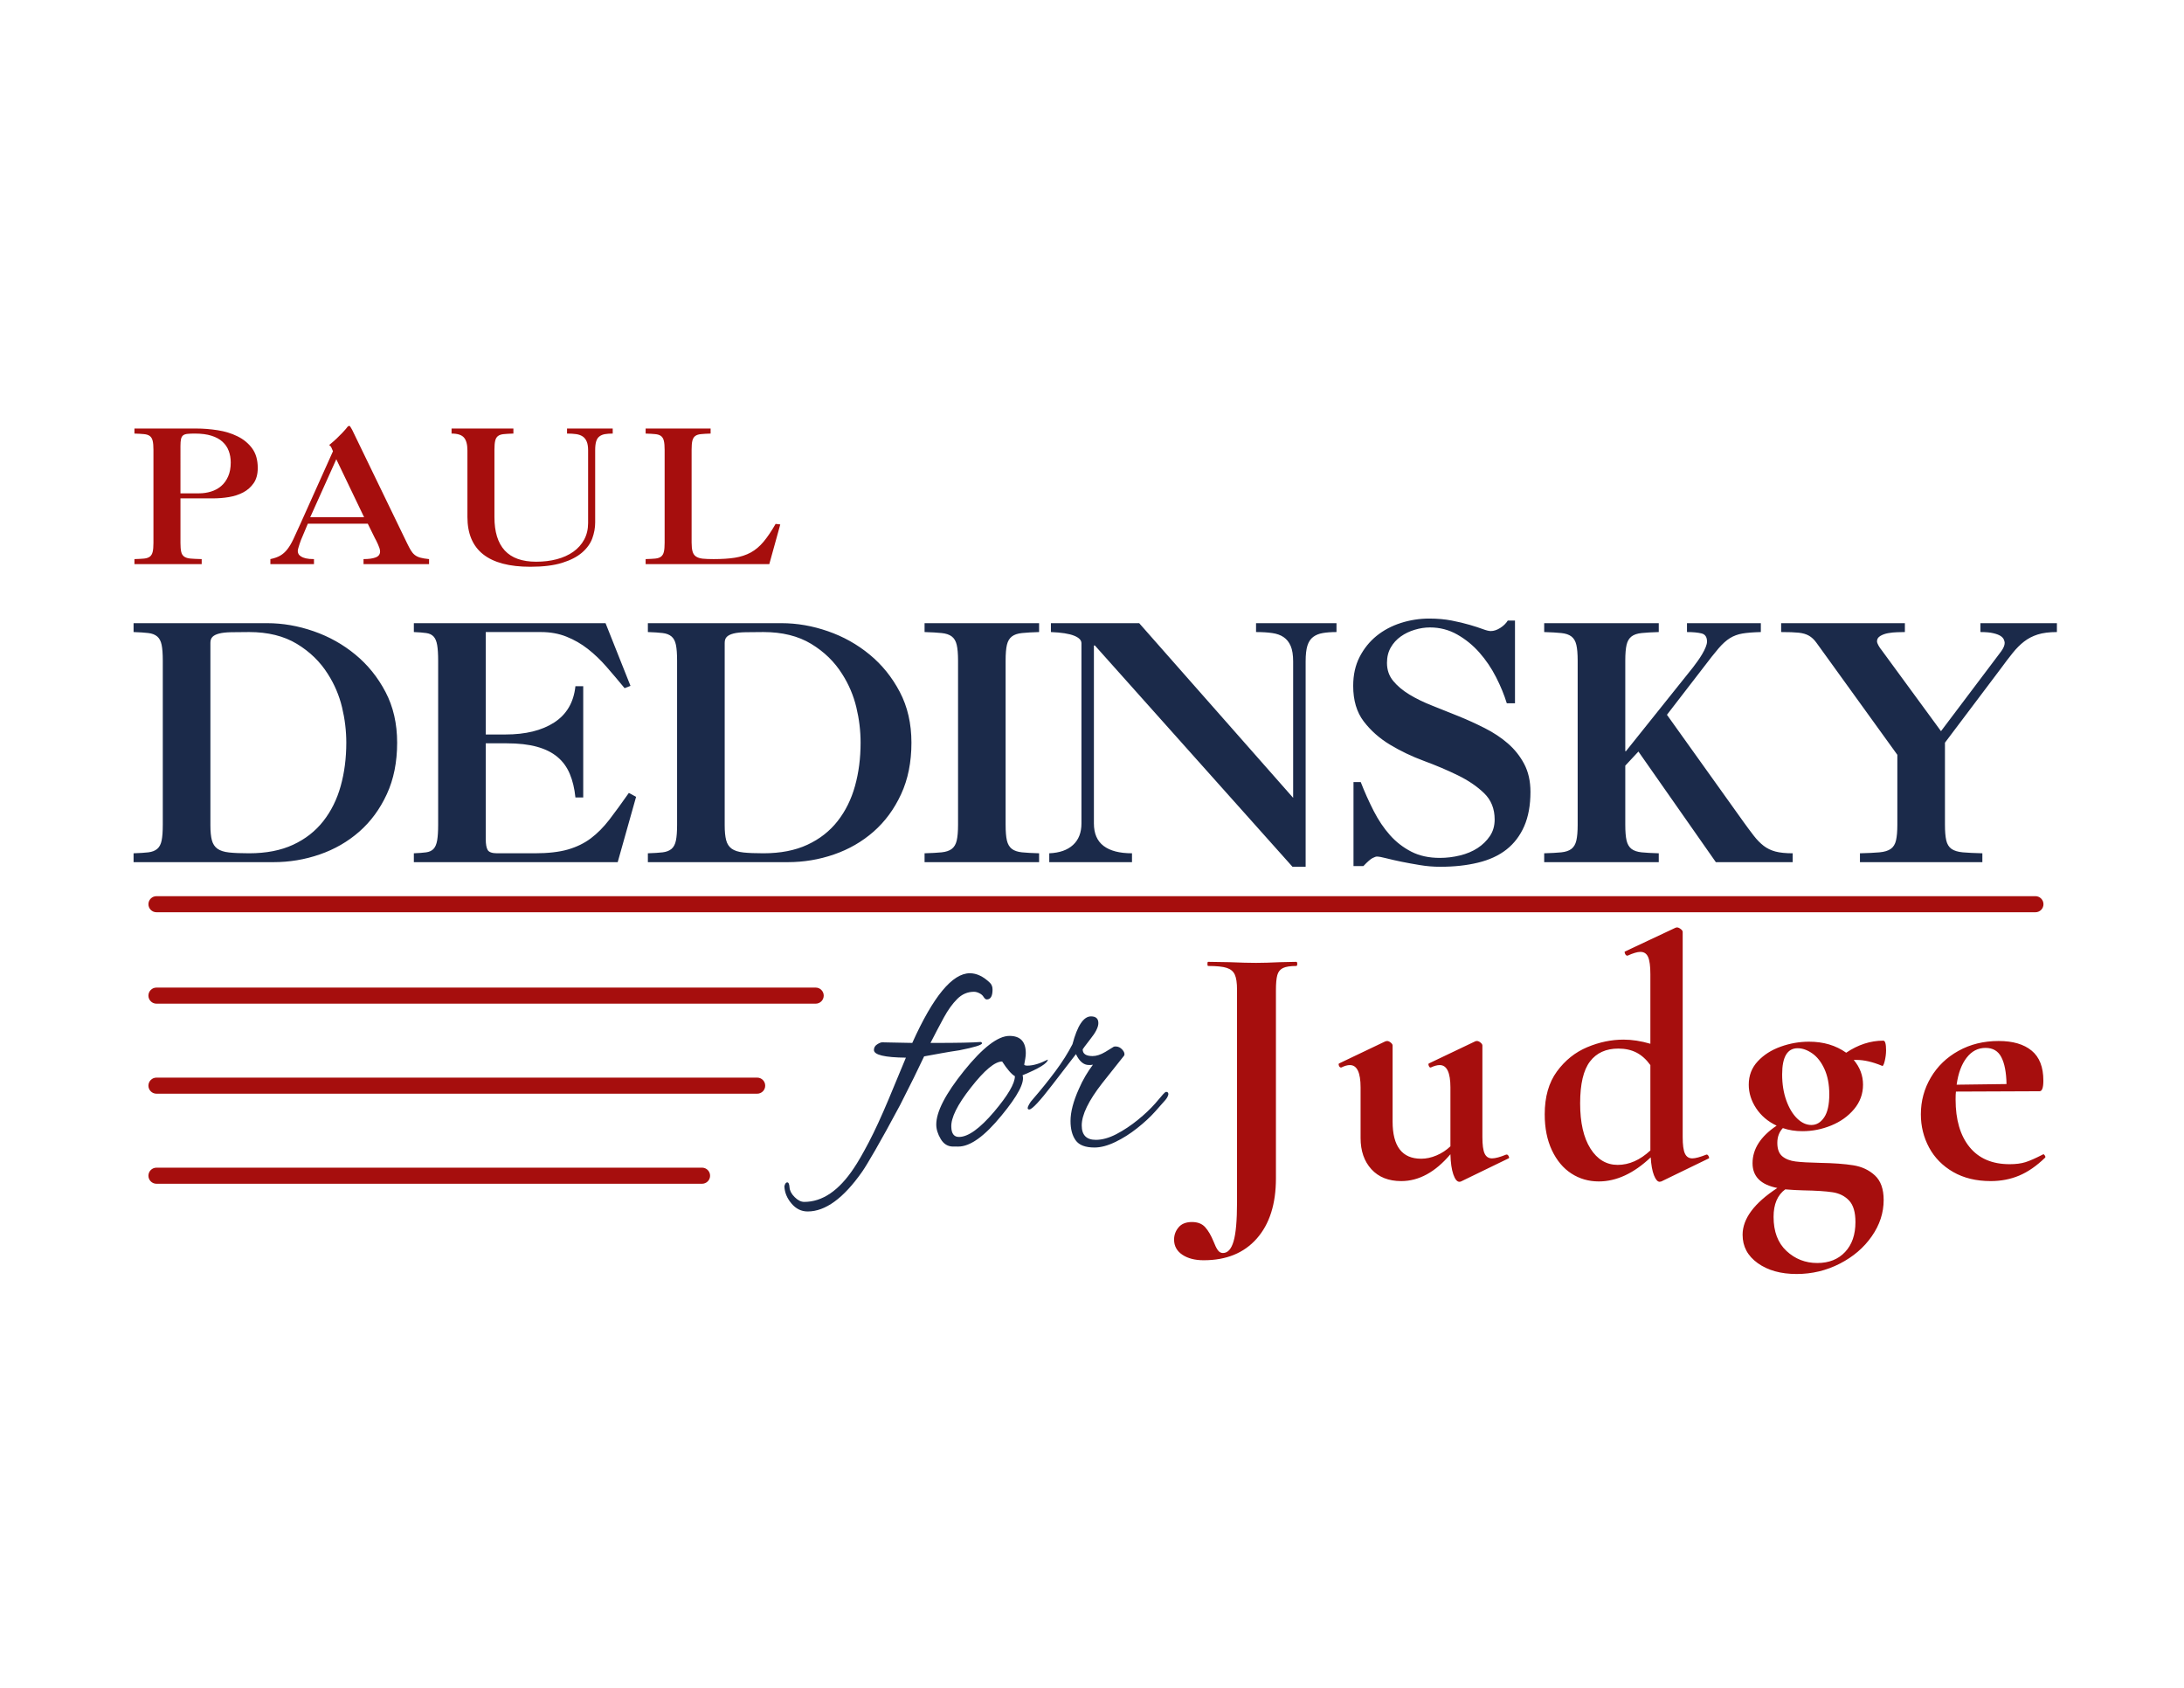
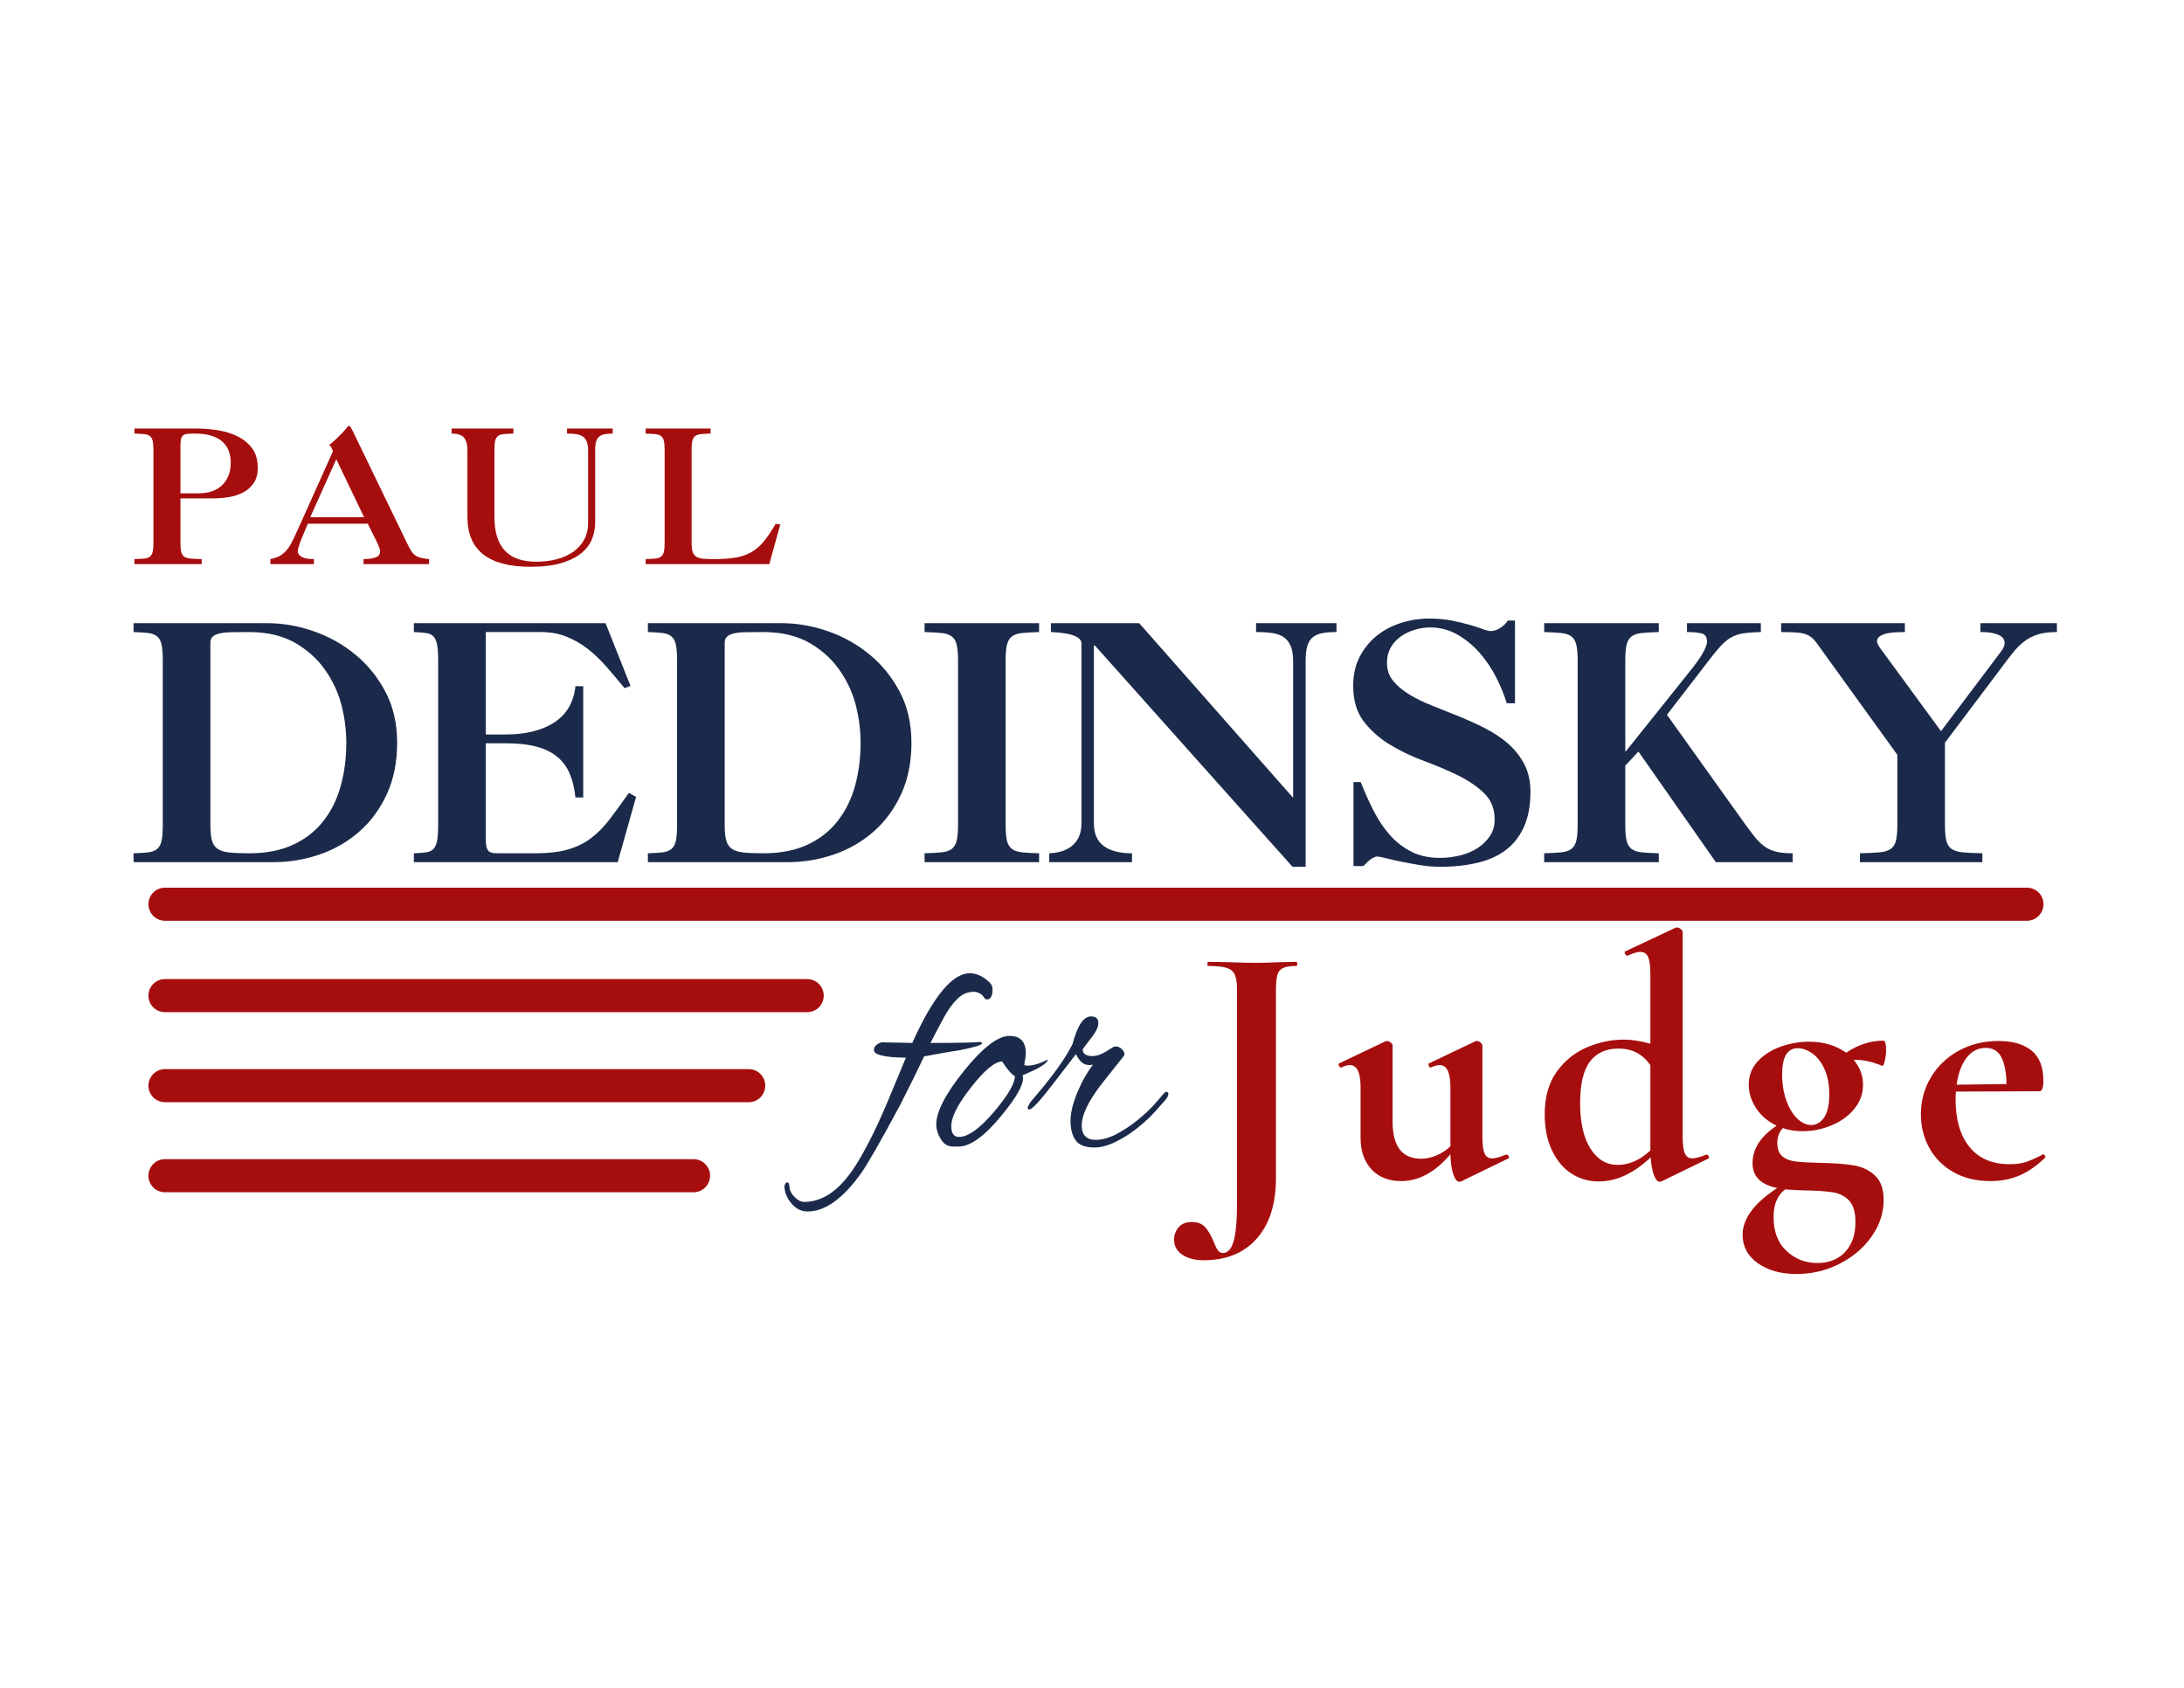
<svg xmlns="http://www.w3.org/2000/svg" width="1056" height="816" viewBox="0 0 792 612">
  <defs>
    <clipPath id="a">
      <path d="M0 0h144v145H0z" />
    </clipPath>
    <clipPath id="b">
      <path d="M0 0h332v152H0z" />
    </clipPath>
    <clipPath id="d">
      <path d="M52 .32h58V51H52Zm0 0" />
    </clipPath>
    <clipPath id="c">
      <path d="M0 0h248v70H0z" />
    </clipPath>
    <clipPath id="e">
      <path d="M0 0h705v122H0z" />
-     </clipPath>
-     <clipPath id="f">
-       <path d="M53.824 324.945h687.23v5.832H53.825Zm0 0" />
-     </clipPath>
-     <clipPath id="g">
-       <path d="M56.738 324.945h681.387a2.92 2.92 0 0 1 2.914 2.918 2.9 2.9 0 0 1-.855 2.059 2.9 2.9 0 0 1-2.059.855H56.738a2.9 2.9 0 0 1-2.058-.855 2.91 2.91 0 0 1 0-4.121 2.9 2.9 0 0 1 2.058-.856m0 0" />
-     </clipPath>
-     <clipPath id="i">
-       <path d="M.824.945h687.23v5.832H.825Zm0 0" />
-     </clipPath>
-     <clipPath id="j">
-       <path d="M3.738.945h681.387a2.92 2.92 0 0 1 2.914 2.918 2.9 2.9 0 0 1-.855 2.059 2.9 2.9 0 0 1-2.059.855H3.738a2.9 2.9 0 0 1-2.058-.855 2.91 2.91 0 0 1 0-4.121A2.9 2.9 0 0 1 3.738.945m0 0" />
-     </clipPath>
-     <clipPath id="h">
-       <path d="M0 0h689v7H0z" />
-     </clipPath>
-     <clipPath id="k">
-       <path d="M53.824 358.09H298.72v5.832H53.824Zm0 0" />
-     </clipPath>
-     <clipPath id="l">
-       <path d="M56.738 358.09h239.059a2.9 2.9 0 0 1 2.058.855c.551.547.856 1.29.856 2.063s-.305 1.515-.856 2.062a2.9 2.9 0 0 1-2.058.852H56.738a2.9 2.9 0 0 1-2.058-.852 2.92 2.92 0 0 1-.856-2.062 2.92 2.92 0 0 1 2.914-2.918m0 0" />
-     </clipPath>
-     <clipPath id="n">
-       <path d="M.824.09H245.72v5.832H.824Zm0 0" />
-     </clipPath>
-     <clipPath id="o">
-       <path d="M3.738.09h239.059a2.9 2.9 0 0 1 2.058.855c.551.547.856 1.29.856 2.063s-.305 1.515-.856 2.062a2.9 2.9 0 0 1-2.058.852H3.738A2.9 2.9 0 0 1 1.68 5.07a2.92 2.92 0 0 1-.856-2.062A2.92 2.92 0 0 1 3.738.09m0 0" />
-     </clipPath>
-     <clipPath id="m">
-       <path d="M0 0h246v6H0z" />
-     </clipPath>
-     <clipPath id="p">
-       <path d="M53.824 390.738h223.684v5.832H53.824Zm0 0" />
-     </clipPath>
-     <clipPath id="q">
-       <path d="M56.738 390.738h217.84a2.915 2.915 0 0 1 2.914 2.918c0 .774-.305 1.516-.851 2.063a2.92 2.92 0 0 1-2.063.851H56.738a2.9 2.9 0 0 1-2.058-.851 2.92 2.92 0 0 1-.856-2.063 2.92 2.92 0 0 1 2.914-2.918m0 0" />
-     </clipPath>
-     <clipPath id="s">
-       <path d="M.824.738h223.684V6.57H.824Zm0 0" />
-     </clipPath>
-     <clipPath id="t">
-       <path d="M3.738.738h217.84a2.915 2.915 0 0 1 2.914 2.918c0 .774-.304 1.516-.851 2.063a2.92 2.92 0 0 1-2.063.851H3.738a2.9 2.9 0 0 1-2.058-.85 2.92 2.92 0 0 1-.856-2.063A2.92 2.92 0 0 1 3.738.738m0 0" />
-     </clipPath>
-     <clipPath id="r">
-       <path d="M0 0h225v7H0z" />
-     </clipPath>
-     <clipPath id="u">
-       <path d="M53.824 423.39h203.68v5.833H53.824Zm0 0" />
-     </clipPath>
-     <clipPath id="v">
-       <path d="M56.738 423.39h197.844a2.915 2.915 0 0 1 2.063 4.977 2.92 2.92 0 0 1-2.063.856H56.738a2.92 2.92 0 0 1-2.914-2.918c0-.774.309-1.516.856-2.063a2.9 2.9 0 0 1 2.058-.851m0 0" />
-     </clipPath>
-     <clipPath id="x">
-       <path d="M.824.39h203.68v5.833H.824Zm0 0" />
-     </clipPath>
-     <clipPath id="y">
-       <path d="M3.738.39h197.844a2.915 2.915 0 0 1 2.063 4.977 2.92 2.92 0 0 1-2.063.856H3.738A2.92 2.92 0 0 1 .824 3.305c0-.774.309-1.516.856-2.063A2.9 2.9 0 0 1 3.738.391m0 0" />
-     </clipPath>
-     <clipPath id="w">
-       <path d="M0 0h205v7H0z" />
    </clipPath>
  </defs>
  <g fill="#1b2a4a" clip-path="url(#a)" transform="translate(283 321)">
    <path d="M9.904 118.267q-3.469 0-5.906-2.906-2.437-2.894-2.547-6.25c.23-.93.574-1.39 1.031-1.39q.704-.001.828 1.796.11 1.795 1.844 3.532c1.156 1.164 2.32 1.75 3.484 1.75q9.861 0 17.97-12.188c1.468-2.156 3.284-5.305 5.452-9.437 2.164-4.133 4.563-9.332 7.188-15.594l6.265-15.078Q33.92 62.38 33.92 59.72c0-.852.382-1.532 1.156-2.032q1.155-.75 1.86-.75c.07 0 1.034.024 2.89.063 1.851.031 4.52.086 8 .156Q59.183 31.892 68.7 31.892c2.469 0 4.898 1.157 7.297 3.47q.937.937.937 2.437c0 2.398-.699 3.593-2.094 3.593-.386 0-.773-.304-1.156-.921-.312-.54-.82-.985-1.515-1.329q-1.031-.528-1.97-.53-3.469 0-6.077 2.609-2.613 2.611-4.875 6.78a403 403 0 0 0-4.813 9.157h1.39q12.641.001 16.813-.344.47.129.47.469-.002.925-8.235 2.547c-2.168.312-4.297.664-6.39 1.047-2.087.386-4.204.773-6.36 1.156a400 400 0 0 1-3.72 7.719 940 940 0 0 1-4.983 9.906q-5.457 10.207-8.938 16.234-3.47 6.031-4.86 8-10.09 14.374-19.718 14.375m52.762-23.531q-2.894 0-4.516-2.719-1.624-2.731-1.625-5.28 0-6.952 10.079-19.485 10.2-12.64 16.468-12.64 5.92 0 5.922 6.265 0 .925-.187 1.969-.175 1.048-.391 2.203.218.344 1.156.343 3.122 0 7.422-2.203c-.086 1.313-3.14 3.211-9.172 5.688q1.278 3.83-7.64 14.61-9.176 11.25-15.657 11.25Zm2.094-3.484q4.98 0 12.75-9.156 7.53-8.92 7.531-12.875-1.846-1.044-4.625-5.329-3.957.001-11.375 9.5-7.299 9.284-7.062 14.266c.07 2.398 1 3.594 2.78 3.594m49.159 3.828c-3.325 0-5.606-.867-6.844-2.61q-1.862-2.608-1.86-7.015-.001-4.874 3.016-11.594a41 41 0 0 1 2.438-4.812 46 46 0 0 1 2.672-4q-.471.11-.813.109h-.703q-2.783 0-4.64-3.937l-8.579 11.14q-6.844 8.923-8.344 8.922c-.382 0-.578-.156-.578-.469 0-.383.196-.883.578-1.5q.341-.7 1.391-1.86a174 174 0 0 0 8.11-10.077q3.716-4.998 6.156-9.75 2.67-10.092 6.718-10.094 2.672 0 2.672 2.438 0 2.204-2.906 5.796-2.782 3.597-2.781 3.72c0 1.624 1.195 2.437 3.594 2.437q2.09.001 4.64-1.516l3.016-1.86q.234-.107.703-.109 1.39.001 2.422 1.157 1.043 1.158.703 2.093l-8 10.078q-7.423 9.517-7.422 15.313 0 5.22 5.11 5.219 3.467 0 7.468-2.078 3.997-2.093 7.766-5.157 3.78-3.077 6.328-5.984l2.781-3.25.578-.578q.342-.342.578-.344.811.001.813.813c0 .156-.078.43-.234.812q-.237.58-.813 1.266l-3.703 4.187q-2.672 3-6.563 6.078-3.877 3.08-8 5.047-4.112 1.97-7.468 1.969m0 0" />
  </g>
  <g fill="#a60e0d" clip-path="url(#b)" transform="translate(424 311)">
    <path d="M46.06 37.755q.375 0 .375.75t-.375.75q-3.253 0-4.812.75-1.548.751-2.047 2.563-.502 1.798-.5 5.547v68.14c0 9.313-2.312 16.586-6.937 21.828q-6.927 7.875-19.266 7.875c-3.168 0-5.742-.668-7.734-2q-3-2.004-3-5.484.001-2.503 1.625-4.437 1.612-1.939 4.859-1.938 3.122 0 4.797 1.875 1.686 1.875 3.062 5.25.75 1.98 1.5 3.047.75 1.061 1.875 1.062 2.624-.001 3.86-4.25 1.249-4.237 1.25-14.093V47.865c0-2.5-.274-4.328-.813-5.485-.531-1.164-1.508-1.976-2.922-2.437q-2.127-.687-6.75-.688-.251 0-.25-.75-.001-.75.25-.75l7.75.125q5.983.251 9.61.25 3.482.001 8.734-.25Zm76.386 69.891q.357.001.672.625.312.627-.062.75l-17.22 8.36a1.4 1.4 0 0 1-.624.124q-1.252-.002-2.188-2.687-.924-2.685-1.046-7.297c-5.493 6.492-11.438 9.734-17.844 9.734q-6.877 0-10.813-4.297-3.924-4.311-3.922-11.312V83.302q-.001-8.11-3.875-8.11-1.361.002-3.109.876h-.125q-.504.002-.75-.688-.251-.684.125-.812l16.719-7.985.625-.125q.62 0 1.312.563.687.563.688 1.062v27.579c0 8.992 3.453 13.484 10.36 13.484q2.732 0 5.546-1.188a16.8 16.8 0 0 0 5.063-3.312V83.302q-.001-8.11-3.875-8.11-1.376.002-3.25.876h-.125q-.377.002-.625-.688-.251-.684.125-.812l16.734-7.985q.248-.124.625-.125.622 0 1.297.563.686.563.687 1.062v33.204q0 4.237.813 5.984.81 1.751 2.687 1.75 1.748.001 5.125-1.375Zm72.493 0q.374.001.687.625.31.627.063.75l-17.219 8.36-.625.124q-1.125-.001-2.062-2.375-.926-2.372-1.172-6.484-9.234 8.735-18.844 8.734-5.502-.001-9.937-2.875-4.423-2.871-7.047-8.422-2.612-5.544-2.61-13.046 0-9.482 4.422-15.532c2.957-4.031 6.617-6.96 10.985-8.797q6.545-2.749 13.171-2.75 4.606 0 9.735 1.5V42.255c0-2.914-.274-4.992-.813-6.234q-.814-1.875-2.812-1.875c-1.086 0-2.625.453-4.625 1.36h-.125q-.486.001-.797-.673-.315-.684-.063-.812l18.344-8.625.5-.125q.62 0 1.36.562.75.563.75 1.063v74.39q0 4.238.812 5.985.811 1.751 2.688 1.75 1.623.001 5.109-1.375Zm-32.313 3.734q6.235.002 11.86-5.234V75.193q-2.25-3.105-5.063-4.547-2.813-1.437-6.547-1.438c-4.492 0-7.921 1.563-10.296 4.688q-3.563 4.675-3.563 15.156-.002 10.488 3.734 16.406 3.749 5.924 9.875 5.922m73.383-.734q7.357.127 12.031.875c3.125.492 5.742 1.715 7.86 3.672q3.186 2.935 3.187 8.922 0 6.982-4.313 13.156-4.3 6.186-11.593 9.922-7.301 3.75-15.657 3.75-8.613 0-14.109-3.938-5.484-3.925-5.484-10.281-.002-8.736 12.593-16.969-8.986-1.75-8.984-8.984-.001-7.748 8.734-13.61-4.736-2.249-7.421-6.296-2.689-4.062-2.688-8.563-.001-4.98 3.25-8.469 3.246-3.497 8.297-5.312 5.06-1.812 10.297-1.813 7.858.002 13.484 4c4.32-2.914 8.813-4.375 13.469-4.375.664 0 1 1.168 1 3.5q-.001 1.875-.5 3.938-.503 2.049-1 1.672-5.109-2.123-9.234-2.125h-1q3.375 4.003 3.375 8.984c0 3.336-1.086 6.293-3.25 8.875q-3.235 3.86-8.297 5.922-5.05 2.063-10.422 2.063-3.863 0-7.11-1.125c-1.336 1.418-2 3.203-2 5.359q-.002 3.375 1.813 4.875 1.81 1.5 4.797 1.875 2.999.376 8.875.5m-8.11-41.563q-5.625.002-5.625 9.485 0 5.238 1.5 9.422 1.498 4.172 3.922 6.547 2.436 2.376 5.188 2.375 2.747.001 4.61-2.735 1.874-2.749 1.874-8.375c0-3.57-.586-6.629-1.75-9.172-1.156-2.539-2.633-4.43-4.422-5.672q-2.689-1.875-5.297-1.875m7.11 77.875c4.238 0 7.601-1.336 10.094-4q3.75-3.985 3.75-10.859c0-3.574-.774-6.172-2.313-7.797q-2.297-2.437-5.984-3-3.675-.563-10.672-.687-1.113-.001-3.11-.125a102 102 0 0 1-3.375-.235q-4.235 3.106-4.234 9.969-.002 7.999 4.672 12.36c3.125 2.913 6.848 4.374 11.172 4.374M317 107.52q.244.002.562.5.31.505.062.75-4.628 4.488-9.375 6.485-4.735 1.999-10.344 2-7.862-.001-13.609-3.297-5.735-3.31-8.734-8.859-2.986-5.56-2.985-12.062 0-7.231 3.61-13.344 3.622-6.122 10.047-9.672 6.42-3.563 14.546-3.563 7.734.001 11.97 3.5 4.248 3.488 4.25 10.86c0 2.574-.462 3.86-1.376 3.86l-30.328.124c-.086.586-.125 1.543-.125 2.875q-.002 10.985 5.047 17.219 5.062 6.234 14.547 6.234 3.374.002 5.734-.734 2.372-.748 6.25-2.75Zm-20.97-38.562q-4.112 0-6.859 3.563-2.753 3.549-3.625 9.781l18.094-.234c-.086-4.25-.711-7.492-1.875-9.735q-1.736-3.375-5.735-3.375m0 0" />
  </g>
  <g clip-path="url(#c)" transform="translate(46 154)">
    <path fill="#a60e0d" d="M19.44 24.88h6.75c1.489 0 2.93-.21 4.329-.64q2.09-.638 3.672-1.985 1.593-1.358 2.531-3.484.951-2.123.953-5.094-.002-2.233-.719-4.156c-.468-1.282-1.226-2.395-2.265-3.344q-1.548-1.419-4.016-2.188-2.456-.78-6.031-.78-1.628.001-2.64.109c-.68.062-1.212.242-1.594.53q-.564.441-.766 1.345-.204.908-.203 2.53Zm5.813-23.5q3.703 0 7.657.61 3.95.609 7.187 2.203c2.164 1.054 3.938 2.5 5.313 4.343q2.062 2.766 2.062 7.157 0 3.315-1.453 5.453a10.54 10.54 0 0 1-3.781 3.375c-1.555.824-3.297 1.398-5.235 1.718a36 36 0 0 1-5.75.47H19.441v16.14q-.002 2.034.265 3.219c.176.78.536 1.367 1.079 1.75q.81.579 2.328.718 1.53.13 4.03.188v1.828H2.754v-1.828q2.155-.06 3.5-.188c.907-.093 1.602-.332 2.094-.718.5-.383.836-.957 1.016-1.72q.28-1.152.28-3.25V9.084q0-2.091-.28-3.234-.268-1.155-1.016-1.735c-.492-.382-1.187-.617-2.094-.703-.898-.093-2.062-.16-3.5-.203V1.38Zm0 0" />
    <g clip-path="url(#d)">
      <path fill="#a60e0d" d="M66.502 33.536h19.531L75.955 12.521Zm6.828-26.14q1.746-1.421 2.86-2.5 1.125-1.09 1.828-1.828.714-.75 1.125-1.22c.27-.312.472-.554.609-.734q.468-.686.875-.687.2.002.36.203.168.205.718 1.219l19.922 41.14q.75 1.549 1.36 2.563.609 1.018 1.406 1.656.81.645 2 .985c.789.218 1.836.398 3.14.53h.063v1.829H85.83v-1.828q2.825 0 4.406-.61 1.594-.61 1.594-2.156 0-.545-.234-1.25-.235-.703-.547-1.375-.299-.686-.61-1.297-.3-.609-.5-.937l-2.562-5.203h-21.75l-1.953 4.656q-.206.469-.516 1.219-.298.75-.531 1.5c-.156.492-.305.968-.437 1.437q-.205.704-.204 1.11 0 .486.235.984.233.503.906.953.669.44 1.781.703 1.125.268 2.953.266v1.828H52.05v-1.828q2.232-.468 3.61-1.281 1.386-.812 2.5-2.22 1.124-1.417 2.171-3.609 1.044-2.2 2.531-5.515l11.89-26.485q-.206-.527-.547-1.265-.346-.75-.875-.953m0 0" />
    </g>
    <path fill="#a60e0d" d="M140.177 1.38v1.828q-2.157.064-3.515.203c-.899.086-1.594.32-2.094.703q-.737.58-1 1.735c-.18.762-.266 1.84-.266 3.234v24.453c0 5.313 1.242 9.336 3.735 12.063q3.75 4.078 11.39 4.078 4.045.002 7.485-.906 3.452-.922 5.984-2.703 2.53-1.795 3.953-4.422c.945-1.758 1.422-3.766 1.422-6.016V9.286c0-1.351-.172-2.422-.516-3.203q-.504-1.183-1.453-1.828-.94-.639-2.36-.844c-.937-.132-2.042-.203-3.312-.203V1.38h16.563v1.828q-1.63.002-2.813.203c-.78.137-1.445.407-1.984.813q-.813.597-1.187 1.781-.375 1.189-.375 3.203v26.219c0 1.937-.352 3.867-1.047 5.781q-1.048 2.86-3.72 5.156-2.66 2.3-7.218 3.72-4.566 1.42-11.515 1.421-22.83 0-22.829-18.047V9.348q-.001-3.245-1.25-4.687-1.254-1.453-4.5-1.453V1.38Zm71.517 0v1.828q-2.157.064-3.516.203-1.345.129-2.094.703-.736.58-1.015 1.735c-.18.762-.266 1.84-.266 3.234v33.64q-.001 2.017.344 3.235.34 1.22 1.25 1.828.903.61 2.422.782 1.53.157 3.968.156 4.513.002 7.72-.5 3.217-.515 5.75-1.89 2.529-1.39 4.624-3.891c1.395-1.664 2.86-3.829 4.39-6.485l1.688.203-3.984 14.391h-44.844v-1.828q2.155-.06 3.5-.188 1.358-.14 2.094-.718.748-.575 1.016-1.72.28-1.152.28-3.25V9.084q0-2.091-.28-3.234c-.18-.77-.516-1.348-1.016-1.735q-.736-.574-2.094-.703-1.345-.139-3.5-.203V1.38Zm0 0" />
  </g>
  <g fill="#1b2a4a" clip-path="url(#e)" transform="translate(43 223)">
    <path d="M33.3 76.287c0 2.218.176 4.008.531 5.36q.528 2.015 2.016 3.093 1.499 1.066 4.234 1.36 2.73.296 7.266.296 9.281 0 15.937-3.094 6.67-3.092 10.954-8.562 4.295-5.483 6.312-12.735 2.03-7.264 2.031-15.718 0-6.423-1.547-12.844a39.3 39.3 0 0 0-5.125-12.031q-4.17-6.67-11.25-10.953c-4.718-2.852-10.492-4.282-17.312-4.282-2.543 0-4.711.024-6.5.063q-2.672.046-4.344.469-1.658.422-2.437 1.203-.767.768-.766 2.187ZM53.894 2.959q8.451.002 16.844 2.921 8.389 2.909 15.109 8.454Q92.58 19.866 96.8 27.896q4.22 8.032 4.219 18.39 0 10.596-3.75 18.688c-2.492 5.399-5.82 9.922-9.985 13.578q-6.252 5.472-14.343 8.266-8.097 2.799-16.797 2.797H5.44v-3.219q3.326-.107 5.36-.344 2.027-.247 3.218-1.25 1.183-1.014 1.594-3.03.42-2.028.421-5.72V16.537q0-3.703-.421-5.719-.41-2.029-1.594-3.031-1.19-1.015-3.219-1.25-2.031-.247-5.36-.36V2.96Zm122.7 0 9.047 22.734-2.14.828a361 361 0 0 0-6.548-7.734q-3.205-3.684-6.78-6.485a31.4 31.4 0 0 0-7.75-4.453q-4.159-1.67-9.266-1.672h-20v37.141h7.14c7.301 0 13.192-1.445 17.672-4.344q6.732-4.358 7.688-13.047v-.109h2.843v40.344h-2.843v-.11q-.486-4.762-2.032-8.453c-1.03-2.457-2.523-4.5-4.468-6.125q-2.907-2.45-7.438-3.703-4.519-1.249-10.953-1.25h-7.61v34.766q0 2.737.704 3.922.715 1.188 3.453 1.187h13.578q7.265 0 12.016-1.36c3.175-.913 5.953-2.265 8.328-4.046q3.576-2.685 6.734-6.781 3.153-4.108 7.078-9.704l2.625 1.422L181 89.615h-73.922v-3.219q2.746-.107 4.47-.344 1.733-.247 2.671-1.25.949-1.013 1.313-3.093.358-2.093.359-5.657V16.537q0-3.576-.36-5.657-.364-2.091-1.312-3.093-.938-1.015-2.672-1.25-1.721-.247-4.469-.36V2.96Zm43.208 73.328c0 2.218.176 4.008.531 5.36q.528 2.015 2.016 3.093 1.499 1.066 4.234 1.36 2.73.296 7.266.296 9.281 0 15.937-3.094 6.67-3.092 10.953-8.562 4.297-5.483 6.313-12.735 2.03-7.264 2.031-15.718 0-6.423-1.547-12.844a39.3 39.3 0 0 0-5.125-12.031q-4.17-6.67-11.25-10.953c-4.718-2.852-10.492-4.282-17.312-4.282-2.543 0-4.711.024-6.5.063q-2.672.046-4.344.469-1.658.422-2.437 1.203-.767.768-.766 2.187Zm20.594-73.328q8.452.002 16.843 2.921 8.39 2.909 15.11 8.454 6.733 5.532 10.953 13.562 4.218 8.032 4.219 18.39 0 10.596-3.75 18.688c-2.492 5.399-5.82 9.922-9.985 13.578q-6.252 5.472-14.343 8.266-8.097 2.799-16.797 2.797h-50.703v-3.219q3.327-.107 5.359-.344 2.029-.247 3.219-1.25 1.184-1.014 1.593-3.03.423-2.028.422-5.72V16.537q0-3.703-.422-5.719-.41-2.029-1.593-3.031-1.19-1.015-3.219-1.25-2.031-.247-5.36-.36V2.96Zm93.419 0v3.218q-3.797.113-6.188.36c-1.586.156-2.812.574-3.687 1.25-.875.668-1.477 1.68-1.797 3.031q-.47 2.016-.469 5.719v59.515q0 3.692.469 5.72c.32 1.343.922 2.355 1.797 3.03.875.668 2.101 1.086 3.687 1.25q2.39.237 6.188.344v3.219h-41.532v-3.219c2.532-.07 4.586-.187 6.172-.344q2.39-.247 3.703-1.25 1.313-1.014 1.782-3.03c.32-1.352.484-3.259.484-5.72V16.537q-.002-3.703-.484-5.719-.47-2.029-1.782-3.031-1.312-1.015-3.703-1.25c-1.586-.164-3.64-.285-6.172-.36V2.96Zm36.299 0 55.828 63.328V16.88q0-3.561-.89-5.64-.892-2.093-2.563-3.219-1.659-1.138-4.156-1.484-2.503-.36-5.844-.36V2.96h29.172v3.218q-2.86 0-4.953.36-2.08.344-3.516 1.422c-.95.718-1.64 1.773-2.078 3.156-.43 1.387-.64 3.273-.64 5.656v74.516h-4.766L354.05 11.052h-.359v64.516q0 5.484 3.516 8.156 3.513 2.672 10.297 2.672v3.219h-30v-3.219q5.589-.232 8.625-3.031 3.046-2.794 3.046-7.797V10.224q-.002-1.668-2.687-2.734-2.672-1.078-8.39-1.313V2.96Zm77.606 22.734q0-5.952 2.312-10.469 2.327-4.53 6.125-7.625 3.81-3.093 8.813-4.703a33.7 33.7 0 0 1 10.36-1.61c2.937 0 5.632.243 8.093.72q3.686.72 6.547 1.562 2.857.832 4.765 1.547 1.905.703 2.86.703c1.101 0 2.25-.375 3.437-1.125q1.793-1.138 2.75-2.688h2.61v30h-2.97q-1.423-4.64-3.921-9.515c-1.668-3.258-3.672-6.219-6.016-8.875a31.2 31.2 0 0 0-8.047-6.547q-4.517-2.562-9.875-2.563-2.737 0-5.53.844-2.802.832-5.063 2.438a12.4 12.4 0 0 0-3.625 3.984q-1.376 2.378-1.375 5.594 0 3.815 2.265 6.547 2.263 2.735 5.89 4.937 3.64 2.205 8.33 4.047a778 778 0 0 1 9.53 3.813q4.829 1.955 9.516 4.343 4.7 2.379 8.328 5.532a25.7 25.7 0 0 1 5.906 7.437q2.264 4.283 2.266 10.125-.002 7.253-2.266 12.438-2.266 5.172-6.437 8.453c-2.774 2.18-6.203 3.761-10.297 4.75q-6.129 1.5-13.734 1.5-3.707 0-7.329-.61-3.629-.596-6.78-1.234a123 123 0 0 1-5.485-1.25q-2.314-.61-3.39-.61-.47.001-1.548.547-1.066.534-3.328 2.907h-3.578V60.568h2.625a112 112 0 0 0 4.703 10.484c1.707 3.336 3.672 6.25 5.89 8.75a26.5 26.5 0 0 0 7.735 6q4.406 2.267 10.36 2.266 3.685 0 7.312-.89 3.638-.891 6.375-2.673 2.73-1.794 4.453-4.343 1.735-2.56 1.735-6.016c0-3.894-1.274-7.07-3.813-9.531q-3.796-3.684-9.516-6.485-5.718-2.796-12.328-5.234-6.596-2.436-12.312-5.89-5.721-3.45-9.531-8.454-3.798-4.997-3.797-12.859M558.529 2.959v3.218q-3.814.113-6.203.36-2.377.235-3.688 1.25-1.3 1.003-1.781 3.031-.468 2.016-.469 5.719V49.38h.235l24.28-30.343a80 80 0 0 0 1.72-2.328 32 32 0 0 0 1.672-2.563q.78-1.312 1.25-2.5.482-1.183.484-2.016c0-1.664-.68-2.656-2.031-2.968-1.344-.32-3.09-.485-5.235-.485V2.96h26.782v3.218q-4.175.11-6.672.532c-1.668.28-3.18.84-4.532 1.671q-2.016 1.254-4.156 3.75c-1.43 1.668-3.25 3.97-5.469 6.907l-13.218 17.14 27.734 38.797a177 177 0 0 0 3.813 5.125q1.67 2.144 3.515 3.578 1.842 1.424 4.281 2.078 2.437.643 6.25.641v3.219h-27.859l-28.078-40.11-4.766 5.11v21.437q0 3.692.469 5.72.48 2.016 1.781 3.03 1.31 1.003 3.688 1.25 2.39.237 6.203.344v3.219h-41.547v-3.219q3.81-.107 6.188-.344 2.388-.247 3.687-1.25 1.313-1.014 1.781-3.03c.32-1.352.485-3.259.485-5.72V16.537q-.002-3.703-.485-5.719-.468-2.029-1.781-3.031-1.299-1.015-3.687-1.25-2.38-.247-6.188-.36V2.96Zm89.255 0v3.218c-.711 0-1.64.024-2.797.063a22 22 0 0 0-3.328.344q-1.613.3-2.797 1.015-1.189.721-1.188 1.906-.001.599.532 1.547c.351.637.734 1.196 1.14 1.672l21.531 29.39 17.5-23.202c2.063-2.696 3.508-4.617 4.344-5.766q1.249-1.734 1.25-3.047-.001-.468-.297-1.187-.297-.715-1.187-1.313-.891-.59-2.625-1-1.723-.422-4.688-.422V2.96h27.735v3.218q-4.173 0-6.97.891-2.798.893-4.937 2.562c-1.43 1.106-2.796 2.477-4.109 4.11a139 139 0 0 0-4.219 5.531l-20.36 27.016v29.765q0 3.563.47 5.657.481 2.08 1.906 3.093 1.436 1.003 4.11 1.25 2.67.237 7.077.344v3.219h-44.39v-3.219q4.406-.107 7.078-.344 2.67-.247 4.094-1.25 1.436-1.013 1.906-3.093.482-2.093.484-5.657v-25.36L619.096 14.74l-3.39-4.688c-.836-1.156-1.747-2.007-2.735-2.562q-1.486-.844-3.687-1.078-2.204-.235-6.375-.235V2.96Zm0 0" />
  </g>
-   <g clip-path="url(#f)">
-     <g clip-path="url(#g)">
-       <g clip-path="url(#h)" transform="translate(53 324)">
-         <g clip-path="url(#i)">
-           <g clip-path="url(#j)">
-             <path fill="#a60e0d" d="M.824.945h687.207v5.832H.824Zm0 0" />
-           </g>
-         </g>
-       </g>
-     </g>
-   </g>
-   <g clip-path="url(#k)">
-     <g clip-path="url(#l)">
-       <g clip-path="url(#m)" transform="translate(53 358)">
-         <g clip-path="url(#n)">
-           <g clip-path="url(#o)">
-             <path fill="#a60e0d" d="M.824.09H245.72v5.832H.824Zm0 0" />
-           </g>
-         </g>
-       </g>
-     </g>
-   </g>
-   <g clip-path="url(#p)">
-     <g clip-path="url(#q)">
-       <g clip-path="url(#r)" transform="translate(53 390)">
-         <g clip-path="url(#s)">
-           <g clip-path="url(#t)">
-             <path fill="#a60e0d" d="M.824.738h223.66V6.57H.824Zm0 0" />
-           </g>
-         </g>
-       </g>
-     </g>
-   </g>
-   <g clip-path="url(#u)">
-     <g clip-path="url(#v)">
-       <g clip-path="url(#w)" transform="translate(53 423)">
-         <g clip-path="url(#x)">
-           <g clip-path="url(#y)">
-             <path fill="#a60e0d" d="M.824.39h203.68v5.833H.824Zm0 0" />
-           </g>
-         </g>
-       </g>
-     </g>
-   </g>
+   <rect x="53.824" y="321.861" width="687.23" height="12.0" rx="6.0" fill="#a60e0d" />
+   <rect x="53.824" y="355.006" width="244.896" height="12.0" rx="6.0" fill="#a60e0d" />
+   <rect x="53.824" y="387.654" width="223.684" height="12.0" rx="6.0" fill="#a60e0d" />
+   <rect x="53.824" y="420.306" width="203.68" height="12.0" rx="6.0" fill="#a60e0d" />
</svg>
